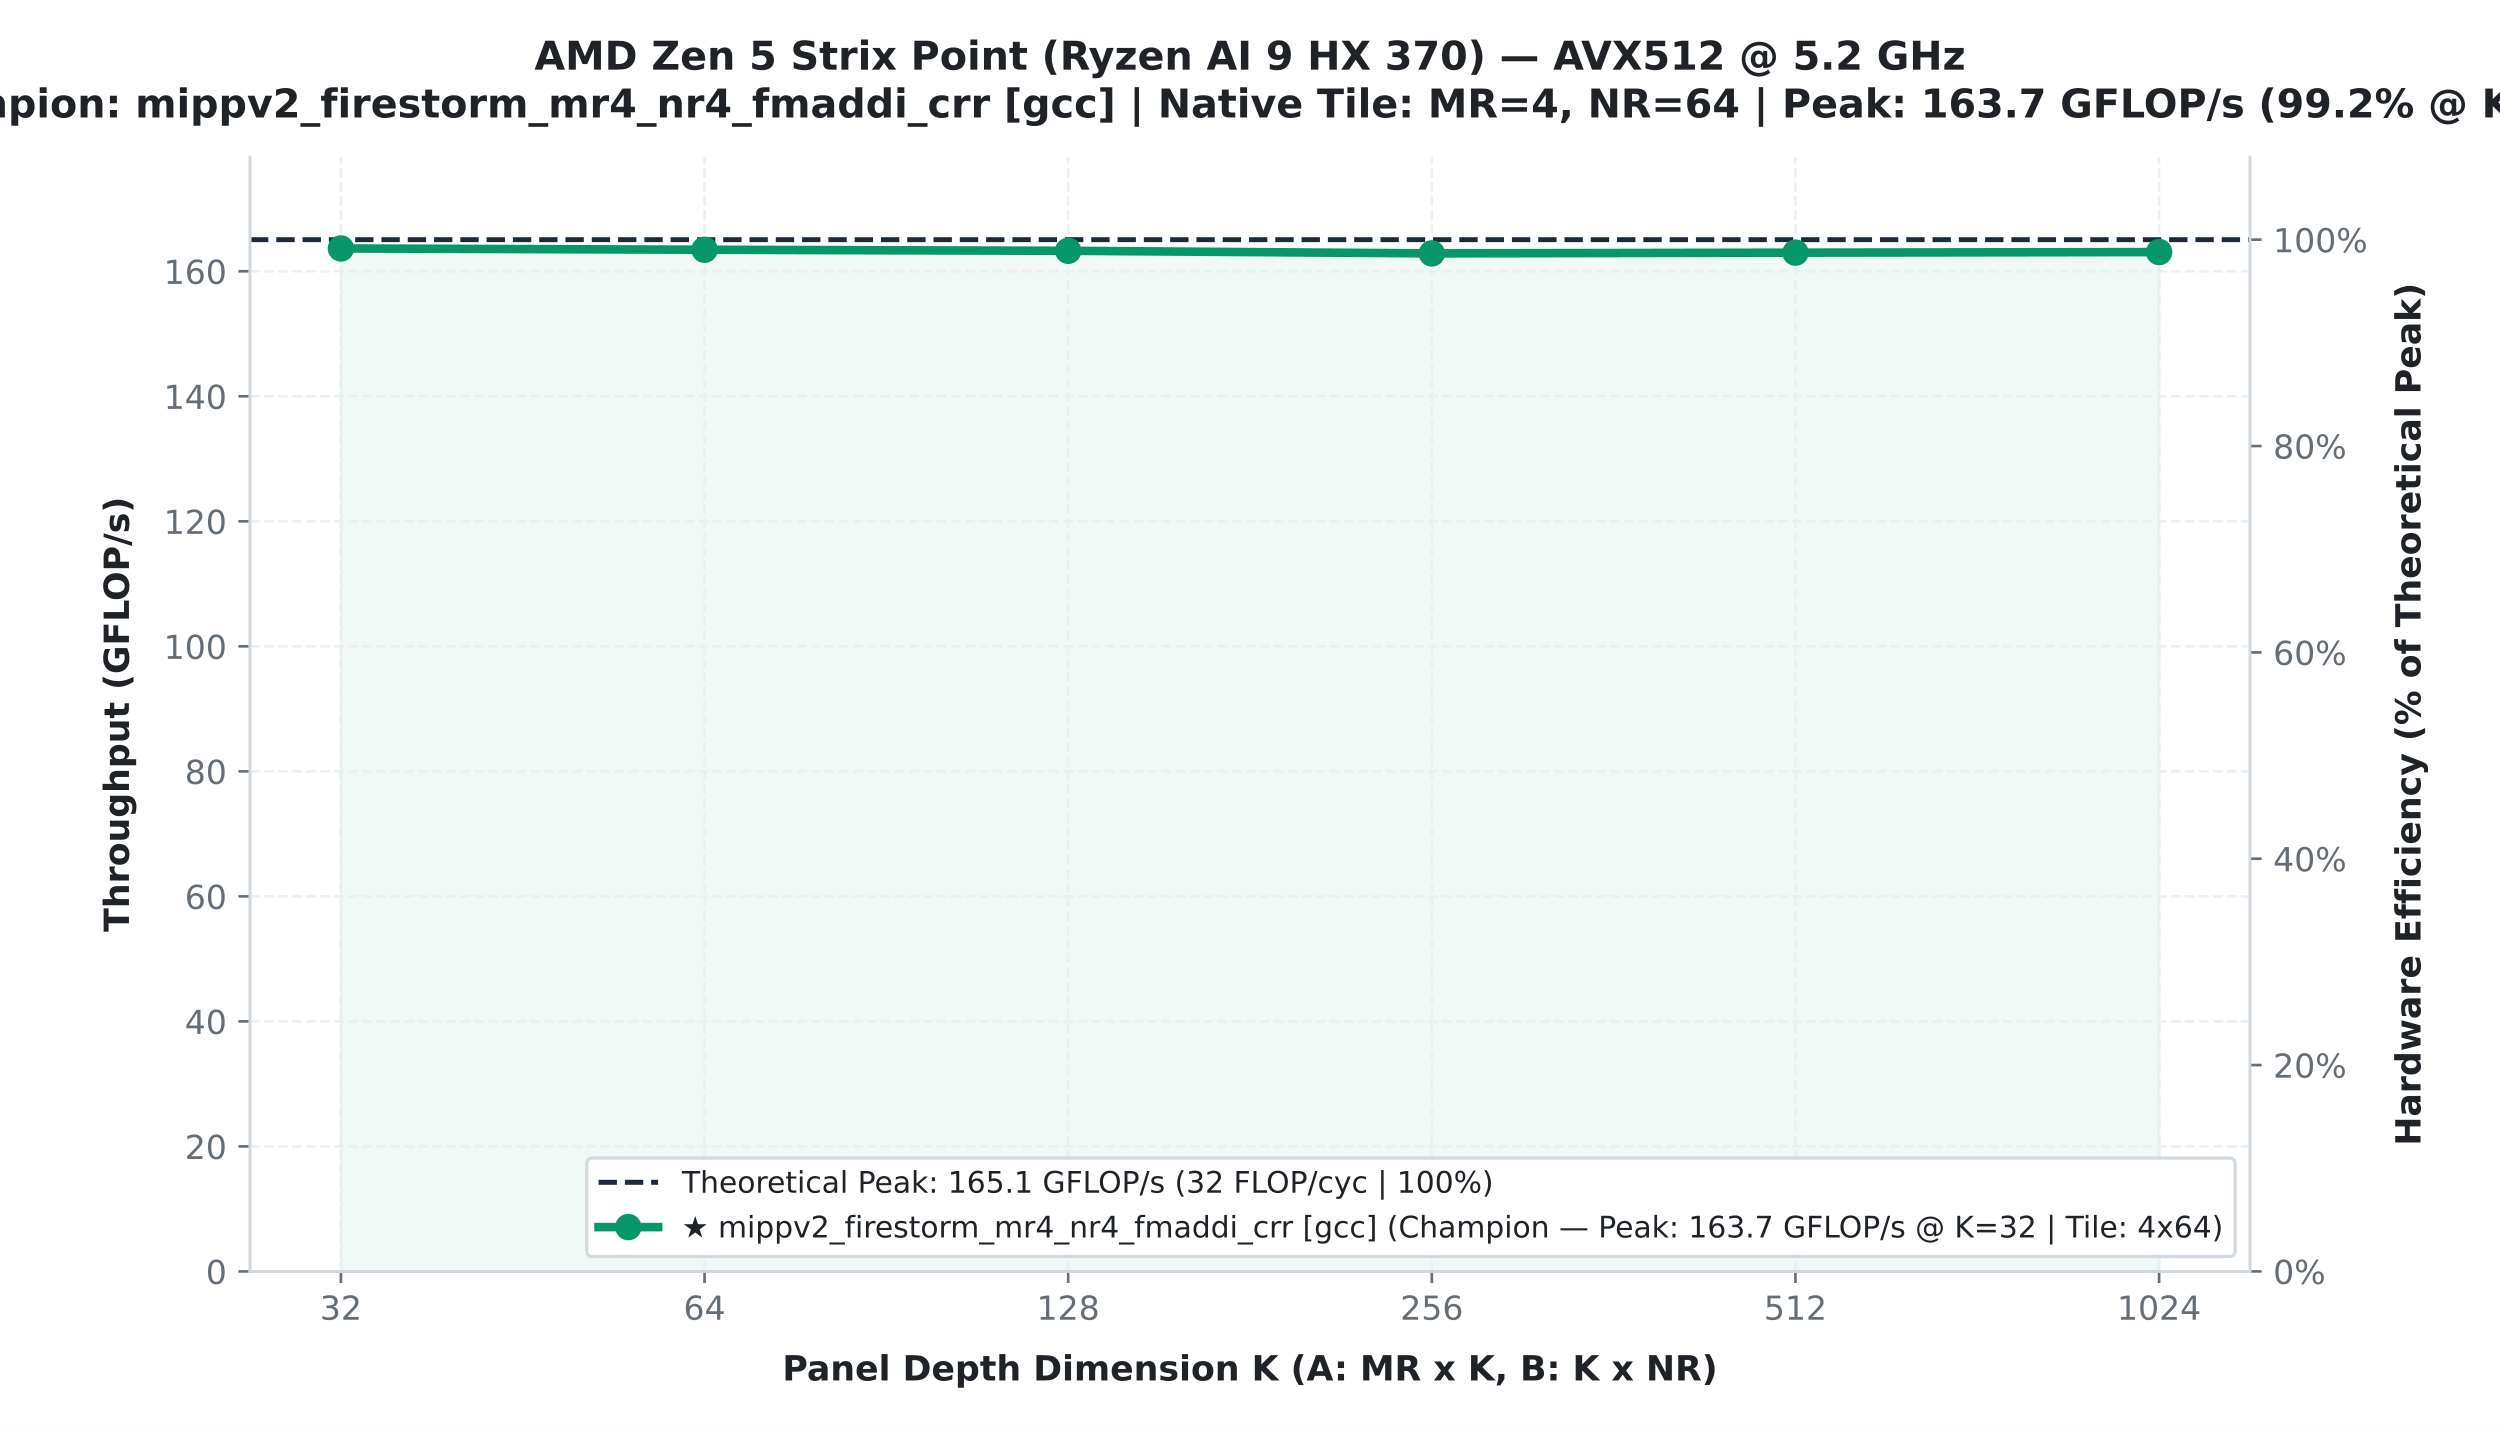
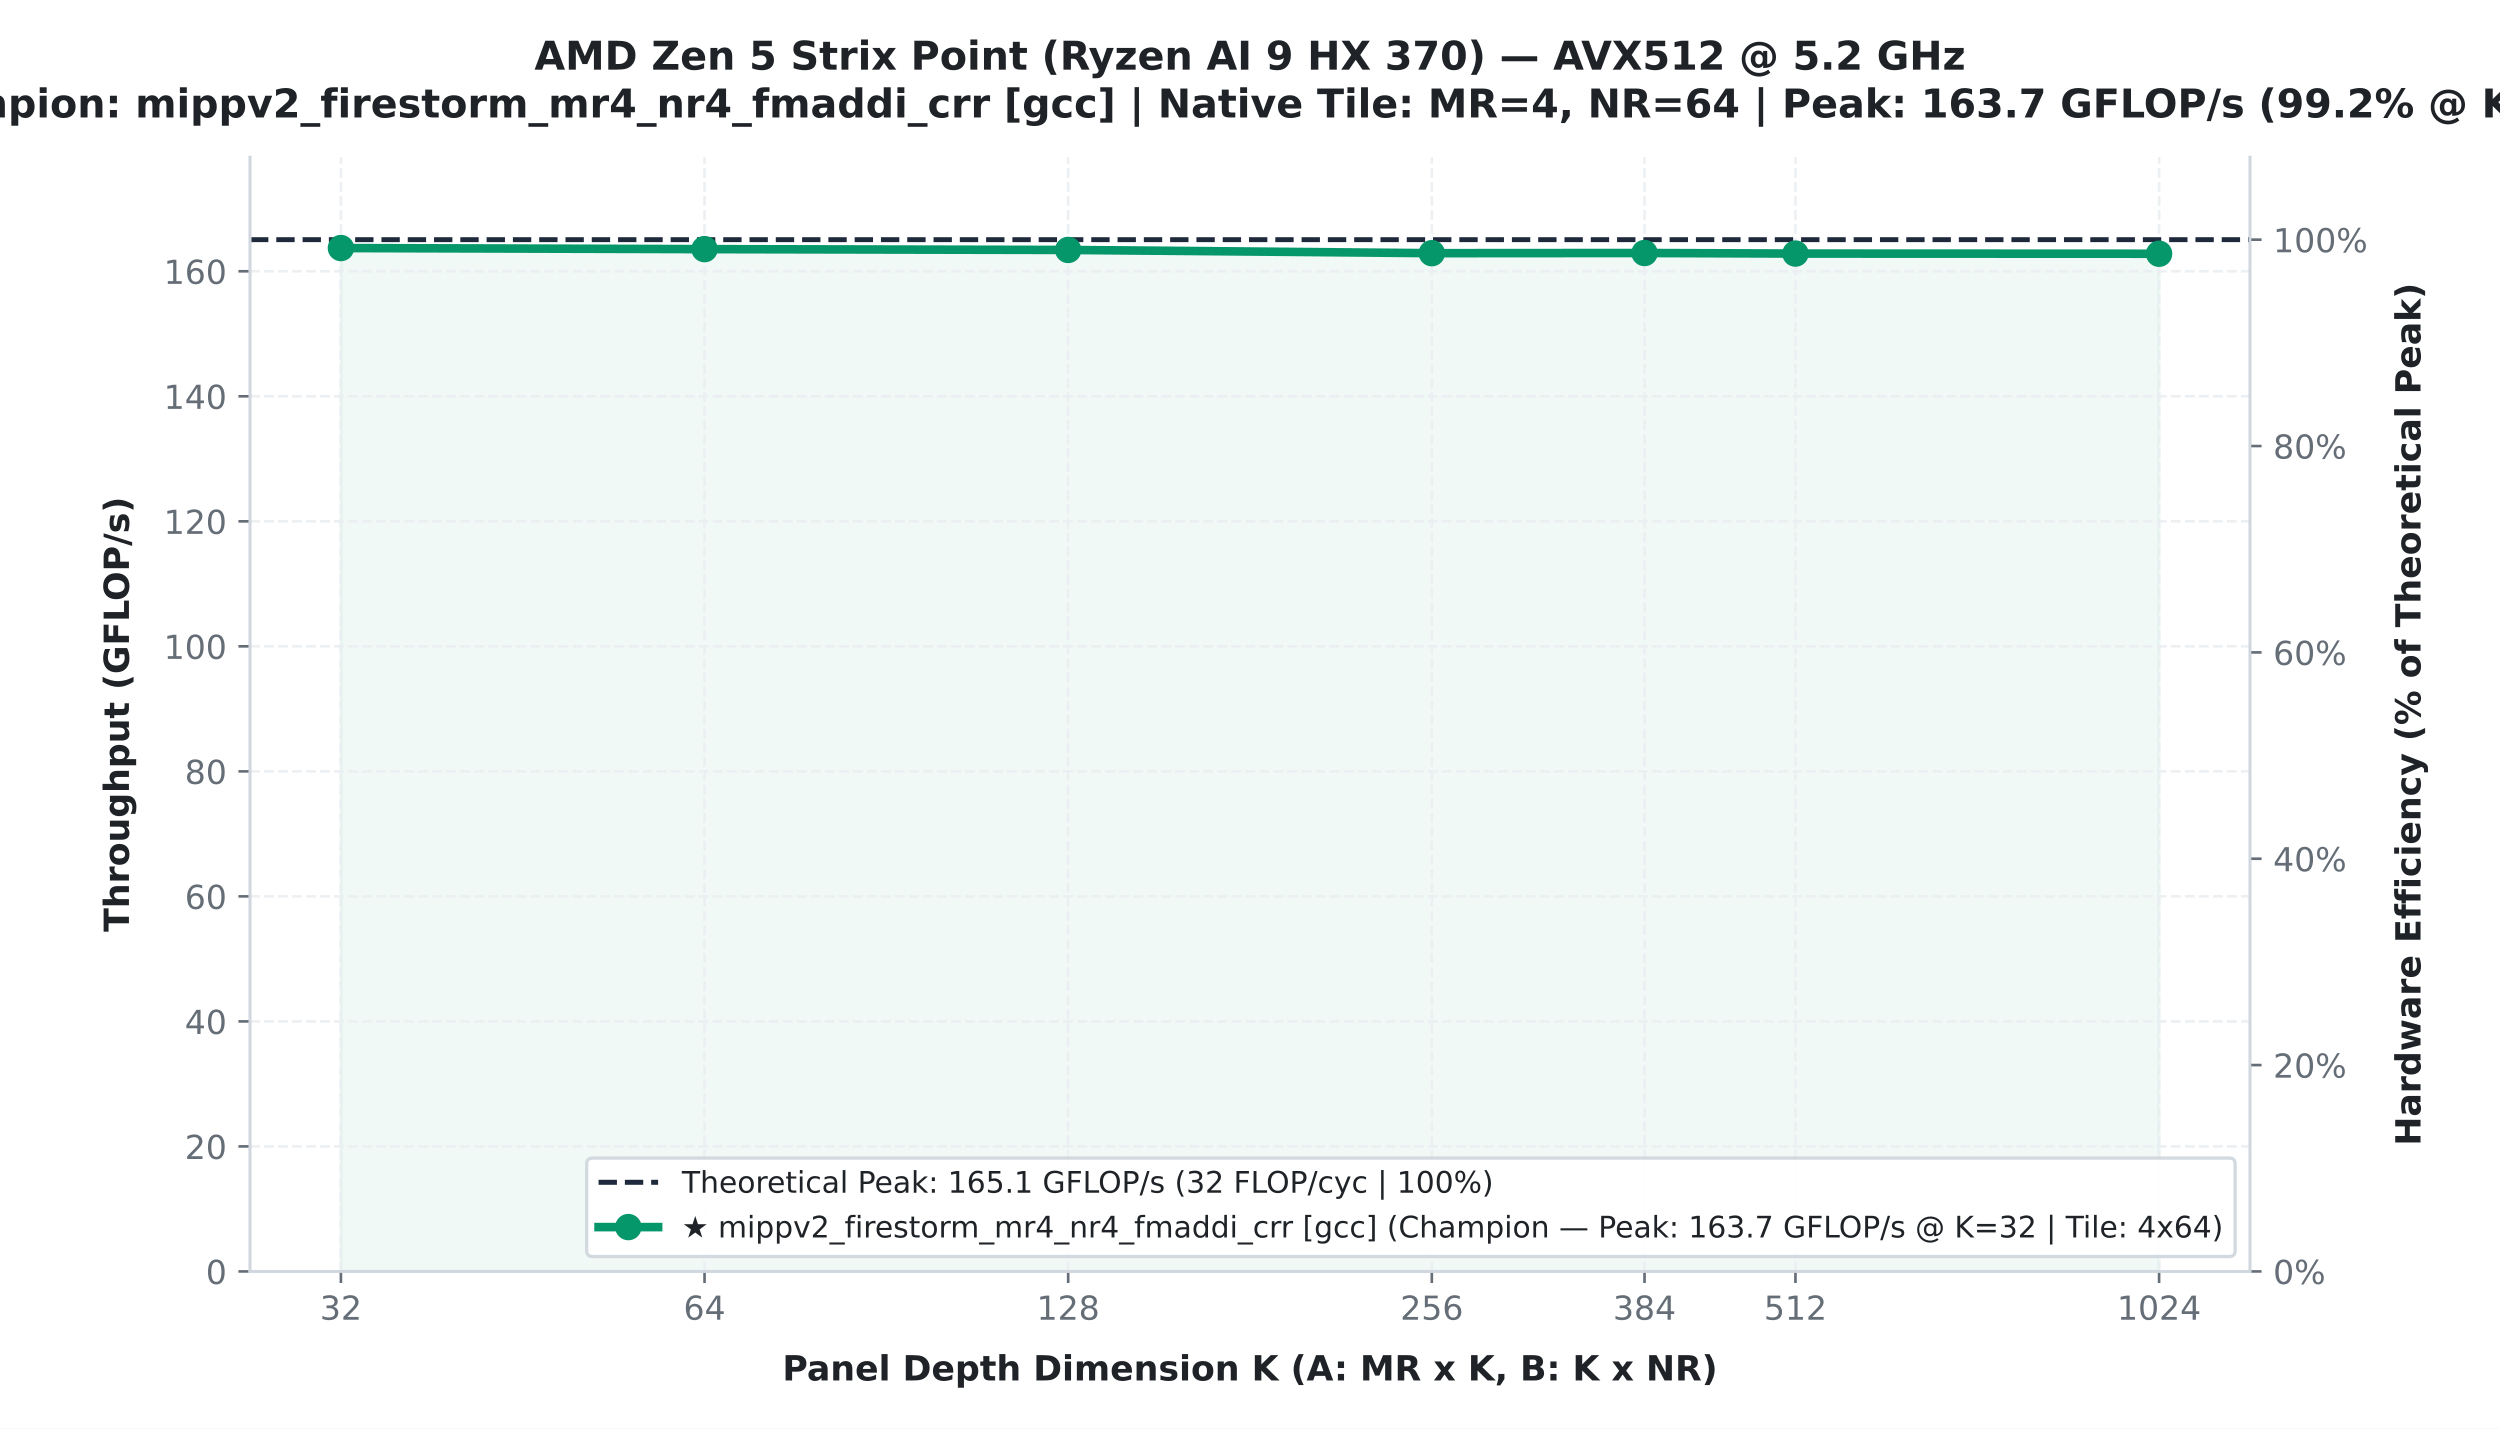
<svg xmlns="http://www.w3.org/2000/svg" xmlns:xlink="http://www.w3.org/1999/xlink" width="756pt" height="432pt" viewBox="0 0 756 432" version="1.1">
  <defs>
    <style type="text/css">*{stroke-linejoin: round; stroke-linecap: butt}</style>
  </defs>
  <g id="figure_1">
    <g id="patch_1">
      <path d="M 0 432  L 756 432  L 756 0  L 0 0  z " style="fill: #ffffff" />
    </g>
    <g id="axes_1">
      <g id="patch_2">
        <path d="M 75.6 384.48  L 680.4 384.48  L 680.4 47.52  L 75.6 47.52  z " style="fill: #ffffff" />
      </g>
      <g id="FillBetweenPolyCollection_1">
        <defs>
-           <path id="m5ad9023542" d="M 103.091 -356.871  L 103.091 -47.52  L 213.055 -47.52  L 323.018 -47.52  L 432.982 -47.52  L 542.945 -47.52  L 652.909 -47.52  L 652.909 -355.78  L 652.909 -355.78  L 542.945 -355.6  L 432.982 -355.378  L 323.018 -356.161  L 213.055 -356.48  L 103.091 -356.871  z " style="stroke: #059669; stroke-opacity: 0.06" />
+           <path id="m73dcb452b3" d="M 103.091 -356.992  L 103.091 -47.52  L 213.055 -47.52  L 323.018 -47.52  L 432.982 -47.52  L 497.306 -47.52  L 542.945 -47.52  L 652.909 -47.52  L 652.909 -355.267  L 652.909 -355.267  L 542.945 -355.321  L 497.306 -355.492  L 432.982 -355.442  L 323.018 -356.416  L 213.055 -356.664  L 103.091 -356.992  z " style="stroke: #059669; stroke-opacity: 0.06" />
        </defs>
-         <g clip-path="url(#p16a5019513)">
-           <use xlink:href="#m5ad9023542" x="0" y="432" style="fill: #059669; fill-opacity: 0.06; stroke: #059669; stroke-opacity: 0.06" />
+         <g clip-path="url(#pa92ed5a385)">
+           <use xlink:href="#m73dcb452b3" x="0" y="432" style="fill: #059669; fill-opacity: 0.06; stroke: #059669; stroke-opacity: 0.06" />
        </g>
      </g>
      <g id="matplotlib.axis_1">
        <g id="xtick_1">
          <g id="line2d_1">
-             <path d="M 103.091 384.48  L 103.091 47.52  " clip-path="url(#p16a5019513)" style="fill: none; stroke-dasharray: 2.96,1.28; stroke-dashoffset: 0; stroke: #eaeef2; stroke-opacity: 0.9; stroke-width: 0.8" />
+             <path d="M 103.091 384.48  L 103.091 47.52  " clip-path="url(#pa92ed5a385)" style="fill: none; stroke-dasharray: 2.96,1.28; stroke-dashoffset: 0; stroke: #eaeef2; stroke-opacity: 0.9; stroke-width: 0.8" />
          </g>
          <g id="line2d_2">
            <defs>
-               <path id="mb0fae78fc0" d="M 0 0  L 0 3.5  " style="stroke: #656d76; stroke-width: 0.8" />
+               <path id="mec532a99e6" d="M 0 0  L 0 3.5  " style="stroke: #656d76; stroke-width: 0.8" />
            </defs>
            <g>
-               <use xlink:href="#mb0fae78fc0" x="103.091" y="384.48" style="fill: #656d76; stroke: #656d76; stroke-width: 0.8" />
+               <use xlink:href="#mec532a99e6" x="103.091" y="384.48" style="fill: #656d76; stroke: #656d76; stroke-width: 0.8" />
            </g>
          </g>
          <g id="text_1">
            <text style="font-size: 10px; font-family: 'DejaVu Sans', 'Liberation Sans', 'Helvetica', 'Arial', sans-serif; text-anchor: middle; fill: #656d76" x="103.091" y="399.078" transform="rotate(-0 103.0909 399.0777)">32</text>
          </g>
        </g>
        <g id="xtick_2">
          <g id="line2d_3">
-             <path d="M 213.055 384.48  L 213.055 47.52  " clip-path="url(#p16a5019513)" style="fill: none; stroke-dasharray: 2.96,1.28; stroke-dashoffset: 0; stroke: #eaeef2; stroke-opacity: 0.9; stroke-width: 0.8" />
+             <path d="M 213.055 384.48  L 213.055 47.52  " clip-path="url(#pa92ed5a385)" style="fill: none; stroke-dasharray: 2.96,1.28; stroke-dashoffset: 0; stroke: #eaeef2; stroke-opacity: 0.9; stroke-width: 0.8" />
          </g>
          <g id="line2d_4">
            <g>
-               <use xlink:href="#mb0fae78fc0" x="213.055" y="384.48" style="fill: #656d76; stroke: #656d76; stroke-width: 0.8" />
+               <use xlink:href="#mec532a99e6" x="213.055" y="384.48" style="fill: #656d76; stroke: #656d76; stroke-width: 0.8" />
            </g>
          </g>
          <g id="text_2">
            <text style="font-size: 10px; font-family: 'DejaVu Sans', 'Liberation Sans', 'Helvetica', 'Arial', sans-serif; text-anchor: middle; fill: #656d76" x="213.055" y="399.078" transform="rotate(-0 213.0545 399.0777)">64</text>
          </g>
        </g>
        <g id="xtick_3">
          <g id="line2d_5">
-             <path d="M 323.018 384.48  L 323.018 47.52  " clip-path="url(#p16a5019513)" style="fill: none; stroke-dasharray: 2.96,1.28; stroke-dashoffset: 0; stroke: #eaeef2; stroke-opacity: 0.9; stroke-width: 0.8" />
+             <path d="M 323.018 384.48  L 323.018 47.52  " clip-path="url(#pa92ed5a385)" style="fill: none; stroke-dasharray: 2.96,1.28; stroke-dashoffset: 0; stroke: #eaeef2; stroke-opacity: 0.9; stroke-width: 0.8" />
          </g>
          <g id="line2d_6">
            <g>
-               <use xlink:href="#mb0fae78fc0" x="323.018" y="384.48" style="fill: #656d76; stroke: #656d76; stroke-width: 0.8" />
+               <use xlink:href="#mec532a99e6" x="323.018" y="384.48" style="fill: #656d76; stroke: #656d76; stroke-width: 0.8" />
            </g>
          </g>
          <g id="text_3">
            <text style="font-size: 10px; font-family: 'DejaVu Sans', 'Liberation Sans', 'Helvetica', 'Arial', sans-serif; text-anchor: middle; fill: #656d76" x="323.018" y="399.078" transform="rotate(-0 323.0182 399.0777)">128</text>
          </g>
        </g>
        <g id="xtick_4">
          <g id="line2d_7">
-             <path d="M 432.982 384.48  L 432.982 47.52  " clip-path="url(#p16a5019513)" style="fill: none; stroke-dasharray: 2.96,1.28; stroke-dashoffset: 0; stroke: #eaeef2; stroke-opacity: 0.9; stroke-width: 0.8" />
+             <path d="M 432.982 384.48  L 432.982 47.52  " clip-path="url(#pa92ed5a385)" style="fill: none; stroke-dasharray: 2.96,1.28; stroke-dashoffset: 0; stroke: #eaeef2; stroke-opacity: 0.9; stroke-width: 0.8" />
          </g>
          <g id="line2d_8">
            <g>
-               <use xlink:href="#mb0fae78fc0" x="432.982" y="384.48" style="fill: #656d76; stroke: #656d76; stroke-width: 0.8" />
+               <use xlink:href="#mec532a99e6" x="432.982" y="384.48" style="fill: #656d76; stroke: #656d76; stroke-width: 0.8" />
            </g>
          </g>
          <g id="text_4">
            <text style="font-size: 10px; font-family: 'DejaVu Sans', 'Liberation Sans', 'Helvetica', 'Arial', sans-serif; text-anchor: middle; fill: #656d76" x="432.982" y="399.078" transform="rotate(-0 432.9818 399.0777)">256</text>
          </g>
        </g>
        <g id="xtick_5">
          <g id="line2d_9">
-             <path d="M 542.945 384.48  L 542.945 47.52  " clip-path="url(#p16a5019513)" style="fill: none; stroke-dasharray: 2.96,1.28; stroke-dashoffset: 0; stroke: #eaeef2; stroke-opacity: 0.9; stroke-width: 0.8" />
+             <path d="M 497.306 384.48  L 497.306 47.52  " clip-path="url(#pa92ed5a385)" style="fill: none; stroke-dasharray: 2.96,1.28; stroke-dashoffset: 0; stroke: #eaeef2; stroke-opacity: 0.9; stroke-width: 0.8" />
          </g>
          <g id="line2d_10">
            <g>
-               <use xlink:href="#mb0fae78fc0" x="542.945" y="384.48" style="fill: #656d76; stroke: #656d76; stroke-width: 0.8" />
+               <use xlink:href="#mec532a99e6" x="497.306" y="384.48" style="fill: #656d76; stroke: #656d76; stroke-width: 0.8" />
            </g>
          </g>
          <g id="text_5">
-             <text style="font-size: 10px; font-family: 'DejaVu Sans', 'Liberation Sans', 'Helvetica', 'Arial', sans-serif; text-anchor: middle; fill: #656d76" x="542.945" y="399.078" transform="rotate(-0 542.9455 399.0777)">512</text>
+             <text style="font-size: 10px; font-family: 'DejaVu Sans', 'Liberation Sans', 'Helvetica', 'Arial', sans-serif; text-anchor: middle; fill: #656d76" x="497.306" y="399.078" transform="rotate(-0 497.3064 399.0777)">384</text>
          </g>
        </g>
        <g id="xtick_6">
          <g id="line2d_11">
-             <path d="M 652.909 384.48  L 652.909 47.52  " clip-path="url(#p16a5019513)" style="fill: none; stroke-dasharray: 2.96,1.28; stroke-dashoffset: 0; stroke: #eaeef2; stroke-opacity: 0.9; stroke-width: 0.8" />
+             <path d="M 542.945 384.48  L 542.945 47.52  " clip-path="url(#pa92ed5a385)" style="fill: none; stroke-dasharray: 2.96,1.28; stroke-dashoffset: 0; stroke: #eaeef2; stroke-opacity: 0.9; stroke-width: 0.8" />
          </g>
          <g id="line2d_12">
            <g>
-               <use xlink:href="#mb0fae78fc0" x="652.909" y="384.48" style="fill: #656d76; stroke: #656d76; stroke-width: 0.8" />
+               <use xlink:href="#mec532a99e6" x="542.945" y="384.48" style="fill: #656d76; stroke: #656d76; stroke-width: 0.8" />
            </g>
          </g>
          <g id="text_6">
+             <text style="font-size: 10px; font-family: 'DejaVu Sans', 'Liberation Sans', 'Helvetica', 'Arial', sans-serif; text-anchor: middle; fill: #656d76" x="542.945" y="399.078" transform="rotate(-0 542.9455 399.0777)">512</text>
+           </g>
+         </g>
+         <g id="xtick_7">
+           <g id="line2d_13">
+             <path d="M 652.909 384.48  L 652.909 47.52  " clip-path="url(#pa92ed5a385)" style="fill: none; stroke-dasharray: 2.96,1.28; stroke-dashoffset: 0; stroke: #eaeef2; stroke-opacity: 0.9; stroke-width: 0.8" />
+           </g>
+           <g id="line2d_14">
+             <g>
+               <use xlink:href="#mec532a99e6" x="652.909" y="384.48" style="fill: #656d76; stroke: #656d76; stroke-width: 0.8" />
+             </g>
+           </g>
+           <g id="text_7">
            <text style="font-size: 10px; font-family: 'DejaVu Sans', 'Liberation Sans', 'Helvetica', 'Arial', sans-serif; text-anchor: middle; fill: #656d76" x="652.909" y="399.078" transform="rotate(-0 652.9091 399.0777)">1024</text>
          </g>
        </g>
-         <g id="text_7">
+         <g id="text_8">
          <text style="font-weight: 700; font-size: 10.5px; font-family: 'DejaVu Sans', 'Liberation Sans', 'Helvetica', 'Arial', sans-serif; text-anchor: middle; fill: #1f2328" x="378" y="417.458" transform="rotate(-0 378 417.4584)">Panel Depth Dimension K (A: MR x K, B: K x NR)</text>
        </g>
      </g>
      <g id="matplotlib.axis_2">
        <g id="ytick_1">
-           <g id="line2d_13">
-             <path d="M 75.6 384.48  L 680.4 384.48  " clip-path="url(#p16a5019513)" style="fill: none; stroke-dasharray: 2.96,1.28; stroke-dashoffset: 0; stroke: #eaeef2; stroke-opacity: 0.9; stroke-width: 0.8" />
-           </g>
-           <g id="line2d_14">
+           <g id="line2d_15">
+             <path d="M 75.6 384.48  L 680.4 384.48  " clip-path="url(#pa92ed5a385)" style="fill: none; stroke-dasharray: 2.96,1.28; stroke-dashoffset: 0; stroke: #eaeef2; stroke-opacity: 0.9; stroke-width: 0.8" />
+           </g>
+           <g id="line2d_16">
            <defs>
-               <path id="mdbf8eb34a8" d="M 0 0  L -3.5 0  " style="stroke: #656d76; stroke-width: 0.8" />
+               <path id="m9e1f213b8f" d="M 0 0  L -3.5 0  " style="stroke: #656d76; stroke-width: 0.8" />
            </defs>
            <g>
-               <use xlink:href="#mdbf8eb34a8" x="75.6" y="384.48" style="fill: #656d76; stroke: #656d76; stroke-width: 0.8" />
-             </g>
-           </g>
-           <g id="text_8">
+               <use xlink:href="#m9e1f213b8f" x="75.6" y="384.48" style="fill: #656d76; stroke: #656d76; stroke-width: 0.8" />
+             </g>
+           </g>
+           <g id="text_9">
            <text style="font-size: 10px; font-family: 'DejaVu Sans', 'Liberation Sans', 'Helvetica', 'Arial', sans-serif; text-anchor: end; fill: #656d76" x="68.6" y="388.279" transform="rotate(-0 68.6 388.2788)">0</text>
          </g>
        </g>
        <g id="ytick_2">
-           <g id="line2d_15">
-             <path d="M 75.6 346.675  L 680.4 346.675  " clip-path="url(#p16a5019513)" style="fill: none; stroke-dasharray: 2.96,1.28; stroke-dashoffset: 0; stroke: #eaeef2; stroke-opacity: 0.9; stroke-width: 0.8" />
-           </g>
-           <g id="line2d_16">
-             <g>
-               <use xlink:href="#mdbf8eb34a8" x="75.6" y="346.675" style="fill: #656d76; stroke: #656d76; stroke-width: 0.8" />
-             </g>
-           </g>
-           <g id="text_9">
+           <g id="line2d_17">
+             <path d="M 75.6 346.675  L 680.4 346.675  " clip-path="url(#pa92ed5a385)" style="fill: none; stroke-dasharray: 2.96,1.28; stroke-dashoffset: 0; stroke: #eaeef2; stroke-opacity: 0.9; stroke-width: 0.8" />
+           </g>
+           <g id="line2d_18">
+             <g>
+               <use xlink:href="#m9e1f213b8f" x="75.6" y="346.675" style="fill: #656d76; stroke: #656d76; stroke-width: 0.8" />
+             </g>
+           </g>
+           <g id="text_10">
            <text style="font-size: 10px; font-family: 'DejaVu Sans', 'Liberation Sans', 'Helvetica', 'Arial', sans-serif; text-anchor: end; fill: #656d76" x="68.6" y="350.473" transform="rotate(-0 68.6 350.4735)">20</text>
          </g>
        </g>
        <g id="ytick_3">
-           <g id="line2d_17">
-             <path d="M 75.6 308.869  L 680.4 308.869  " clip-path="url(#p16a5019513)" style="fill: none; stroke-dasharray: 2.96,1.28; stroke-dashoffset: 0; stroke: #eaeef2; stroke-opacity: 0.9; stroke-width: 0.8" />
-           </g>
-           <g id="line2d_18">
-             <g>
-               <use xlink:href="#mdbf8eb34a8" x="75.6" y="308.869" style="fill: #656d76; stroke: #656d76; stroke-width: 0.8" />
-             </g>
-           </g>
-           <g id="text_10">
+           <g id="line2d_19">
+             <path d="M 75.6 308.869  L 680.4 308.869  " clip-path="url(#pa92ed5a385)" style="fill: none; stroke-dasharray: 2.96,1.28; stroke-dashoffset: 0; stroke: #eaeef2; stroke-opacity: 0.9; stroke-width: 0.8" />
+           </g>
+           <g id="line2d_20">
+             <g>
+               <use xlink:href="#m9e1f213b8f" x="75.6" y="308.869" style="fill: #656d76; stroke: #656d76; stroke-width: 0.8" />
+             </g>
+           </g>
+           <g id="text_11">
            <text style="font-size: 10px; font-family: 'DejaVu Sans', 'Liberation Sans', 'Helvetica', 'Arial', sans-serif; text-anchor: end; fill: #656d76" x="68.6" y="312.668" transform="rotate(-0 68.6 312.6681)">40</text>
          </g>
        </g>
        <g id="ytick_4">
-           <g id="line2d_19">
-             <path d="M 75.6 271.064  L 680.4 271.064  " clip-path="url(#p16a5019513)" style="fill: none; stroke-dasharray: 2.96,1.28; stroke-dashoffset: 0; stroke: #eaeef2; stroke-opacity: 0.9; stroke-width: 0.8" />
-           </g>
-           <g id="line2d_20">
-             <g>
-               <use xlink:href="#mdbf8eb34a8" x="75.6" y="271.064" style="fill: #656d76; stroke: #656d76; stroke-width: 0.8" />
-             </g>
-           </g>
-           <g id="text_11">
+           <g id="line2d_21">
+             <path d="M 75.6 271.064  L 680.4 271.064  " clip-path="url(#pa92ed5a385)" style="fill: none; stroke-dasharray: 2.96,1.28; stroke-dashoffset: 0; stroke: #eaeef2; stroke-opacity: 0.9; stroke-width: 0.8" />
+           </g>
+           <g id="line2d_22">
+             <g>
+               <use xlink:href="#m9e1f213b8f" x="75.6" y="271.064" style="fill: #656d76; stroke: #656d76; stroke-width: 0.8" />
+             </g>
+           </g>
+           <g id="text_12">
            <text style="font-size: 10px; font-family: 'DejaVu Sans', 'Liberation Sans', 'Helvetica', 'Arial', sans-serif; text-anchor: end; fill: #656d76" x="68.6" y="274.863" transform="rotate(-0 68.6 274.8628)">60</text>
          </g>
        </g>
        <g id="ytick_5">
-           <g id="line2d_21">
-             <path d="M 75.6 233.259  L 680.4 233.259  " clip-path="url(#p16a5019513)" style="fill: none; stroke-dasharray: 2.96,1.28; stroke-dashoffset: 0; stroke: #eaeef2; stroke-opacity: 0.9; stroke-width: 0.8" />
-           </g>
-           <g id="line2d_22">
-             <g>
-               <use xlink:href="#mdbf8eb34a8" x="75.6" y="233.259" style="fill: #656d76; stroke: #656d76; stroke-width: 0.8" />
-             </g>
-           </g>
-           <g id="text_12">
+           <g id="line2d_23">
+             <path d="M 75.6 233.259  L 680.4 233.259  " clip-path="url(#pa92ed5a385)" style="fill: none; stroke-dasharray: 2.96,1.28; stroke-dashoffset: 0; stroke: #eaeef2; stroke-opacity: 0.9; stroke-width: 0.8" />
+           </g>
+           <g id="line2d_24">
+             <g>
+               <use xlink:href="#m9e1f213b8f" x="75.6" y="233.259" style="fill: #656d76; stroke: #656d76; stroke-width: 0.8" />
+             </g>
+           </g>
+           <g id="text_13">
            <text style="font-size: 10px; font-family: 'DejaVu Sans', 'Liberation Sans', 'Helvetica', 'Arial', sans-serif; text-anchor: end; fill: #656d76" x="68.6" y="237.057" transform="rotate(-0 68.6 237.0574)">80</text>
          </g>
        </g>
        <g id="ytick_6">
-           <g id="line2d_23">
-             <path d="M 75.6 195.453  L 680.4 195.453  " clip-path="url(#p16a5019513)" style="fill: none; stroke-dasharray: 2.96,1.28; stroke-dashoffset: 0; stroke: #eaeef2; stroke-opacity: 0.9; stroke-width: 0.8" />
-           </g>
-           <g id="line2d_24">
-             <g>
-               <use xlink:href="#mdbf8eb34a8" x="75.6" y="195.453" style="fill: #656d76; stroke: #656d76; stroke-width: 0.8" />
-             </g>
-           </g>
-           <g id="text_13">
+           <g id="line2d_25">
+             <path d="M 75.6 195.453  L 680.4 195.453  " clip-path="url(#pa92ed5a385)" style="fill: none; stroke-dasharray: 2.96,1.28; stroke-dashoffset: 0; stroke: #eaeef2; stroke-opacity: 0.9; stroke-width: 0.8" />
+           </g>
+           <g id="line2d_26">
+             <g>
+               <use xlink:href="#m9e1f213b8f" x="75.6" y="195.453" style="fill: #656d76; stroke: #656d76; stroke-width: 0.8" />
+             </g>
+           </g>
+           <g id="text_14">
            <text style="font-size: 10px; font-family: 'DejaVu Sans', 'Liberation Sans', 'Helvetica', 'Arial', sans-serif; text-anchor: end; fill: #656d76" x="68.6" y="199.252" transform="rotate(-0 68.6 199.2521)">100</text>
          </g>
        </g>
        <g id="ytick_7">
-           <g id="line2d_25">
-             <path d="M 75.6 157.648  L 680.4 157.648  " clip-path="url(#p16a5019513)" style="fill: none; stroke-dasharray: 2.96,1.28; stroke-dashoffset: 0; stroke: #eaeef2; stroke-opacity: 0.9; stroke-width: 0.8" />
-           </g>
-           <g id="line2d_26">
-             <g>
-               <use xlink:href="#mdbf8eb34a8" x="75.6" y="157.648" style="fill: #656d76; stroke: #656d76; stroke-width: 0.8" />
-             </g>
-           </g>
-           <g id="text_14">
+           <g id="line2d_27">
+             <path d="M 75.6 157.648  L 680.4 157.648  " clip-path="url(#pa92ed5a385)" style="fill: none; stroke-dasharray: 2.96,1.28; stroke-dashoffset: 0; stroke: #eaeef2; stroke-opacity: 0.9; stroke-width: 0.8" />
+           </g>
+           <g id="line2d_28">
+             <g>
+               <use xlink:href="#m9e1f213b8f" x="75.6" y="157.648" style="fill: #656d76; stroke: #656d76; stroke-width: 0.8" />
+             </g>
+           </g>
+           <g id="text_15">
            <text style="font-size: 10px; font-family: 'DejaVu Sans', 'Liberation Sans', 'Helvetica', 'Arial', sans-serif; text-anchor: end; fill: #656d76" x="68.6" y="161.447" transform="rotate(-0 68.6 161.4467)">120</text>
          </g>
        </g>
        <g id="ytick_8">
-           <g id="line2d_27">
-             <path d="M 75.6 119.843  L 680.4 119.843  " clip-path="url(#p16a5019513)" style="fill: none; stroke-dasharray: 2.96,1.28; stroke-dashoffset: 0; stroke: #eaeef2; stroke-opacity: 0.9; stroke-width: 0.8" />
-           </g>
-           <g id="line2d_28">
-             <g>
-               <use xlink:href="#mdbf8eb34a8" x="75.6" y="119.843" style="fill: #656d76; stroke: #656d76; stroke-width: 0.8" />
-             </g>
-           </g>
-           <g id="text_15">
+           <g id="line2d_29">
+             <path d="M 75.6 119.843  L 680.4 119.843  " clip-path="url(#pa92ed5a385)" style="fill: none; stroke-dasharray: 2.96,1.28; stroke-dashoffset: 0; stroke: #eaeef2; stroke-opacity: 0.9; stroke-width: 0.8" />
+           </g>
+           <g id="line2d_30">
+             <g>
+               <use xlink:href="#m9e1f213b8f" x="75.6" y="119.843" style="fill: #656d76; stroke: #656d76; stroke-width: 0.8" />
+             </g>
+           </g>
+           <g id="text_16">
            <text style="font-size: 10px; font-family: 'DejaVu Sans', 'Liberation Sans', 'Helvetica', 'Arial', sans-serif; text-anchor: end; fill: #656d76" x="68.6" y="123.641" transform="rotate(-0 68.6 123.6414)">140</text>
          </g>
        </g>
        <g id="ytick_9">
-           <g id="line2d_29">
-             <path d="M 75.6 82.037  L 680.4 82.037  " clip-path="url(#p16a5019513)" style="fill: none; stroke-dasharray: 2.96,1.28; stroke-dashoffset: 0; stroke: #eaeef2; stroke-opacity: 0.9; stroke-width: 0.8" />
-           </g>
-           <g id="line2d_30">
-             <g>
-               <use xlink:href="#mdbf8eb34a8" x="75.6" y="82.037" style="fill: #656d76; stroke: #656d76; stroke-width: 0.8" />
-             </g>
-           </g>
-           <g id="text_16">
+           <g id="line2d_31">
+             <path d="M 75.6 82.037  L 680.4 82.037  " clip-path="url(#pa92ed5a385)" style="fill: none; stroke-dasharray: 2.96,1.28; stroke-dashoffset: 0; stroke: #eaeef2; stroke-opacity: 0.9; stroke-width: 0.8" />
+           </g>
+           <g id="line2d_32">
+             <g>
+               <use xlink:href="#m9e1f213b8f" x="75.6" y="82.037" style="fill: #656d76; stroke: #656d76; stroke-width: 0.8" />
+             </g>
+           </g>
+           <g id="text_17">
            <text style="font-size: 10px; font-family: 'DejaVu Sans', 'Liberation Sans', 'Helvetica', 'Arial', sans-serif; text-anchor: end; fill: #656d76" x="68.6" y="85.836" transform="rotate(-0 68.6 85.83602)">160</text>
          </g>
        </g>
-         <g id="text_17">
+         <g id="text_18">
          <text style="font-weight: 700; font-size: 10.5px; font-family: 'DejaVu Sans', 'Liberation Sans', 'Helvetica', 'Arial', sans-serif; text-anchor: middle; fill: #1f2328" x="38.99" y="216" transform="rotate(-90 38.99004 216)">Throughput (GFLOP/s)</text>
        </g>
      </g>
-       <g id="line2d_31">
-         <path d="M 75.6 72.48  L 680.4 72.48  " clip-path="url(#p16a5019513)" style="fill: none; stroke-dasharray: 5.55,2.4; stroke-dashoffset: 0; stroke: #1e293b; stroke-width: 1.5" />
+       <g id="line2d_33">
+         <path d="M 75.6 72.48  L 680.4 72.48  " clip-path="url(#pa92ed5a385)" style="fill: none; stroke-dasharray: 5.55,2.4; stroke-dashoffset: 0; stroke: #1e293b; stroke-width: 1.5" />
      </g>
      <g id="patch_3">
        <path d="M 75.6 384.48  L 75.6 47.52  " style="fill: none; stroke: #d0d7de; stroke-width: 0.8; stroke-linejoin: miter; stroke-linecap: square" />
      </g>
      <g id="patch_4">
        <path d="M 680.4 384.48  L 680.4 47.52  " style="fill: none; stroke: #d0d7de; stroke-width: 0.8; stroke-linejoin: miter; stroke-linecap: square" />
      </g>
      <g id="patch_5">
        <path d="M 75.6 384.48  L 680.4 384.48  " style="fill: none; stroke: #d0d7de; stroke-width: 0.8; stroke-linejoin: miter; stroke-linecap: square" />
      </g>
-       <g id="text_18">
+       <g id="text_19">
        <text style="font-weight: 700; font-size: 12px; font-family: 'DejaVu Sans', 'Liberation Sans', 'Helvetica', 'Arial', sans-serif; fill: #1f2328" transform="translate(161.6081 21.06422)">AMD Zen 5 Strix Point (Ryzen AI 9 HX 370) — AVX512 @ 5.2 GHz</text>
        <text style="font-weight: 700; font-size: 12px; font-family: 'DejaVu Sans', 'Liberation Sans', 'Helvetica', 'Arial', sans-serif; fill: #1f2328" transform="translate(-35.53969 35.52)">Champion: mippv2_firestorm_mr4_nr4_fmaddi_crr [gcc] | Native Tile: MR=4, NR=64 | Peak: 163.7 GFLOP/s (99.2% @ K=32)</text>
      </g>
-       <g id="line2d_32">
-         <path d="M 103.091 75.129  L 213.055 75.52  L 323.018 75.839  L 432.982 76.622  L 542.945 76.4  L 652.909 76.22  " clip-path="url(#p16a5019513)" style="fill: none; stroke: #059669; stroke-width: 2.6; stroke-linecap: square" />
+       <g id="line2d_34">
+         <path d="M 103.091 75.008  L 213.055 75.336  L 323.018 75.584  L 432.982 76.558  L 497.306 76.508  L 542.945 76.679  L 652.909 76.733  " clip-path="url(#pa92ed5a385)" style="fill: none; stroke: #059669; stroke-width: 2.6; stroke-linecap: square" />
        <defs>
-           <path id="mf6ea15d918" d="M 0 3.5  C 0.928 3.5 1.819 3.131 2.475 2.475  C 3.131 1.819 3.5 0.928 3.5 0  C 3.5 -0.928 3.131 -1.819 2.475 -2.475  C 1.819 -3.131 0.928 -3.5 0 -3.5  C -0.928 -3.5 -1.819 -3.131 -2.475 -2.475  C -3.131 -1.819 -3.5 -0.928 -3.5 0  C -3.5 0.928 -3.131 1.819 -2.475 2.475  C -1.819 3.131 -0.928 3.5 0 3.5  z " style="stroke: #059669" />
+           <path id="m140e4f4032" d="M 0 3.5  C 0.928 3.5 1.819 3.131 2.475 2.475  C 3.131 1.819 3.5 0.928 3.5 0  C 3.5 -0.928 3.131 -1.819 2.475 -2.475  C 1.819 -3.131 0.928 -3.5 0 -3.5  C -0.928 -3.5 -1.819 -3.131 -2.475 -2.475  C -3.131 -1.819 -3.5 -0.928 -3.5 0  C -3.5 0.928 -3.131 1.819 -2.475 2.475  C -1.819 3.131 -0.928 3.5 0 3.5  z " style="stroke: #059669" />
        </defs>
-         <g clip-path="url(#p16a5019513)">
-           <use xlink:href="#mf6ea15d918" x="103.091" y="75.129" style="fill: #059669; stroke: #059669" />
-           <use xlink:href="#mf6ea15d918" x="213.055" y="75.52" style="fill: #059669; stroke: #059669" />
-           <use xlink:href="#mf6ea15d918" x="323.018" y="75.839" style="fill: #059669; stroke: #059669" />
-           <use xlink:href="#mf6ea15d918" x="432.982" y="76.622" style="fill: #059669; stroke: #059669" />
-           <use xlink:href="#mf6ea15d918" x="542.945" y="76.4" style="fill: #059669; stroke: #059669" />
-           <use xlink:href="#mf6ea15d918" x="652.909" y="76.22" style="fill: #059669; stroke: #059669" />
+         <g clip-path="url(#pa92ed5a385)">
+           <use xlink:href="#m140e4f4032" x="103.091" y="75.008" style="fill: #059669; stroke: #059669" />
+           <use xlink:href="#m140e4f4032" x="213.055" y="75.336" style="fill: #059669; stroke: #059669" />
+           <use xlink:href="#m140e4f4032" x="323.018" y="75.584" style="fill: #059669; stroke: #059669" />
+           <use xlink:href="#m140e4f4032" x="432.982" y="76.558" style="fill: #059669; stroke: #059669" />
+           <use xlink:href="#m140e4f4032" x="497.306" y="76.508" style="fill: #059669; stroke: #059669" />
+           <use xlink:href="#m140e4f4032" x="542.945" y="76.679" style="fill: #059669; stroke: #059669" />
+           <use xlink:href="#m140e4f4032" x="652.909" y="76.733" style="fill: #059669; stroke: #059669" />
        </g>
      </g>
      <g id="legend_1">
        <g id="patch_6">
          <path d="M 179.21 379.98  L 674.1 379.98  Q 675.9 379.98 675.9 378.18  L 675.9 352  Q 675.9 350.2 674.1 350.2  L 179.21 350.2  Q 177.41 350.2 177.41 352  L 177.41 378.18  Q 177.41 379.98 179.21 379.98  z " style="fill: #ffffff; opacity: 0.94; stroke: #d0d7de; stroke-linejoin: miter" />
        </g>
-         <g id="line2d_33">
+         <g id="line2d_35">
          <path d="M 181.01 357.528  L 190.01 357.528  L 199.01 357.528  " style="fill: none; stroke-dasharray: 5.55,2.4; stroke-dashoffset: 0; stroke: #1e293b; stroke-width: 1.5" />
        </g>
-         <g id="text_19">
+         <g id="text_20">
          <text style="font-size: 9px; font-family: 'DejaVu Sans', 'Liberation Sans', 'Helvetica', 'Arial', sans-serif; text-anchor: start; fill: #1f2328" x="206.21" y="360.678" transform="rotate(-0 206.2097 360.6778)">Theoretical Peak: 165.1 GFLOP/s (32 FLOP/cyc | 100%)</text>
        </g>
-         <g id="line2d_34">
+         <g id="line2d_36">
          <path d="M 181.01 371.068  L 190.01 371.068  L 199.01 371.068  " style="fill: none; stroke: #059669; stroke-width: 2.6; stroke-linecap: square" />
          <g>
-             <use xlink:href="#mf6ea15d918" x="190.01" y="371.068" style="fill: #059669; stroke: #059669" />
-           </g>
-         </g>
-         <g id="text_20">
+             <use xlink:href="#m140e4f4032" x="190.01" y="371.068" style="fill: #059669; stroke: #059669" />
+           </g>
+         </g>
+         <g id="text_21">
          <text style="font-size: 9px; font-family: 'DejaVu Sans', 'Liberation Sans', 'Helvetica', 'Arial', sans-serif; text-anchor: start; fill: #1f2328" x="206.21" y="374.218" transform="rotate(-0 206.2097 374.2179)">★ mippv2_firestorm_mr4_nr4_fmaddi_crr [gcc] (Champion — Peak: 163.7 GFLOP/s @ K=32 | Tile: 4x64)</text>
        </g>
      </g>
    </g>
    <g id="axes_2">
      <g id="matplotlib.axis_3">
        <g id="ytick_10">
-           <g id="line2d_35">
+           <g id="line2d_37">
            <defs>
-               <path id="m1a142eb65b" d="M 0 0  L 3.5 0  " style="stroke: #656d76; stroke-width: 0.8" />
+               <path id="m2178aaa6e5" d="M 0 0  L 3.5 0  " style="stroke: #656d76; stroke-width: 0.8" />
            </defs>
            <g>
-               <use xlink:href="#m1a142eb65b" x="680.4" y="384.48" style="fill: #656d76; stroke: #656d76; stroke-width: 0.8" />
-             </g>
-           </g>
-           <g id="text_21">
+               <use xlink:href="#m2178aaa6e5" x="680.4" y="384.48" style="fill: #656d76; stroke: #656d76; stroke-width: 0.8" />
+             </g>
+           </g>
+           <g id="text_22">
            <text style="font-size: 10px; font-family: 'DejaVu Sans', 'Liberation Sans', 'Helvetica', 'Arial', sans-serif; text-anchor: start; fill: #656d76" x="687.4" y="388.279" transform="rotate(-0 687.4 388.2788)">0%</text>
          </g>
        </g>
        <g id="ytick_11">
-           <g id="line2d_36">
-             <g>
-               <use xlink:href="#m1a142eb65b" x="680.4" y="322.08" style="fill: #656d76; stroke: #656d76; stroke-width: 0.8" />
-             </g>
-           </g>
-           <g id="text_22">
+           <g id="line2d_38">
+             <g>
+               <use xlink:href="#m2178aaa6e5" x="680.4" y="322.08" style="fill: #656d76; stroke: #656d76; stroke-width: 0.8" />
+             </g>
+           </g>
+           <g id="text_23">
            <text style="font-size: 10px; font-family: 'DejaVu Sans', 'Liberation Sans', 'Helvetica', 'Arial', sans-serif; text-anchor: start; fill: #656d76" x="687.4" y="325.879" transform="rotate(-0 687.4 325.8788)">20%</text>
          </g>
        </g>
        <g id="ytick_12">
-           <g id="line2d_37">
-             <g>
-               <use xlink:href="#m1a142eb65b" x="680.4" y="259.68" style="fill: #656d76; stroke: #656d76; stroke-width: 0.8" />
-             </g>
-           </g>
-           <g id="text_23">
+           <g id="line2d_39">
+             <g>
+               <use xlink:href="#m2178aaa6e5" x="680.4" y="259.68" style="fill: #656d76; stroke: #656d76; stroke-width: 0.8" />
+             </g>
+           </g>
+           <g id="text_24">
            <text style="font-size: 10px; font-family: 'DejaVu Sans', 'Liberation Sans', 'Helvetica', 'Arial', sans-serif; text-anchor: start; fill: #656d76" x="687.4" y="263.479" transform="rotate(-0 687.4 263.4788)">40%</text>
          </g>
        </g>
        <g id="ytick_13">
-           <g id="line2d_38">
-             <g>
-               <use xlink:href="#m1a142eb65b" x="680.4" y="197.28" style="fill: #656d76; stroke: #656d76; stroke-width: 0.8" />
-             </g>
-           </g>
-           <g id="text_24">
+           <g id="line2d_40">
+             <g>
+               <use xlink:href="#m2178aaa6e5" x="680.4" y="197.28" style="fill: #656d76; stroke: #656d76; stroke-width: 0.8" />
+             </g>
+           </g>
+           <g id="text_25">
            <text style="font-size: 10px; font-family: 'DejaVu Sans', 'Liberation Sans', 'Helvetica', 'Arial', sans-serif; text-anchor: start; fill: #656d76" x="687.4" y="201.079" transform="rotate(-0 687.4 201.0788)">60%</text>
          </g>
        </g>
        <g id="ytick_14">
-           <g id="line2d_39">
-             <g>
-               <use xlink:href="#m1a142eb65b" x="680.4" y="134.88" style="fill: #656d76; stroke: #656d76; stroke-width: 0.8" />
-             </g>
-           </g>
-           <g id="text_25">
+           <g id="line2d_41">
+             <g>
+               <use xlink:href="#m2178aaa6e5" x="680.4" y="134.88" style="fill: #656d76; stroke: #656d76; stroke-width: 0.8" />
+             </g>
+           </g>
+           <g id="text_26">
            <text style="font-size: 10px; font-family: 'DejaVu Sans', 'Liberation Sans', 'Helvetica', 'Arial', sans-serif; text-anchor: start; fill: #656d76" x="687.4" y="138.679" transform="rotate(-0 687.4 138.6788)">80%</text>
          </g>
        </g>
        <g id="ytick_15">
-           <g id="line2d_40">
-             <g>
-               <use xlink:href="#m1a142eb65b" x="680.4" y="72.48" style="fill: #656d76; stroke: #656d76; stroke-width: 0.8" />
-             </g>
-           </g>
-           <g id="text_26">
+           <g id="line2d_42">
+             <g>
+               <use xlink:href="#m2178aaa6e5" x="680.4" y="72.48" style="fill: #656d76; stroke: #656d76; stroke-width: 0.8" />
+             </g>
+           </g>
+           <g id="text_27">
            <text style="font-size: 10px; font-family: 'DejaVu Sans', 'Liberation Sans', 'Helvetica', 'Arial', sans-serif; text-anchor: start; fill: #656d76" x="687.4" y="76.279" transform="rotate(-0 687.4 76.27883)">100%</text>
          </g>
        </g>
-         <g id="text_27">
+         <g id="text_28">
          <text style="font-weight: 700; font-size: 10.5px; font-family: 'DejaVu Sans', 'Liberation Sans', 'Helvetica', 'Arial', sans-serif; text-anchor: middle; fill: #1f2328" x="731.967" y="216" transform="rotate(-90 731.9674 216)">Hardware Efficiency (% of Theoretical Peak)</text>
        </g>
      </g>
      <g id="patch_7">
        <path d="M 75.6 384.48  L 75.6 47.52  " style="fill: none; stroke: #d0d7de; stroke-width: 0.8; stroke-linejoin: miter; stroke-linecap: square" />
      </g>
      <g id="patch_8">
        <path d="M 680.4 384.48  L 680.4 47.52  " style="fill: none; stroke: #d0d7de; stroke-width: 0.8; stroke-linejoin: miter; stroke-linecap: square" />
      </g>
      <g id="patch_9">
        <path d="M 75.6 384.48  L 680.4 384.48  " style="fill: none; stroke: #d0d7de; stroke-width: 0.8; stroke-linejoin: miter; stroke-linecap: square" />
      </g>
    </g>
  </g>
  <defs>
-     <clipPath id="p16a5019513">
+     <clipPath id="pa92ed5a385">
      <rect x="75.6" y="47.52" width="604.8" height="336.96" />
    </clipPath>
  </defs>
</svg>
